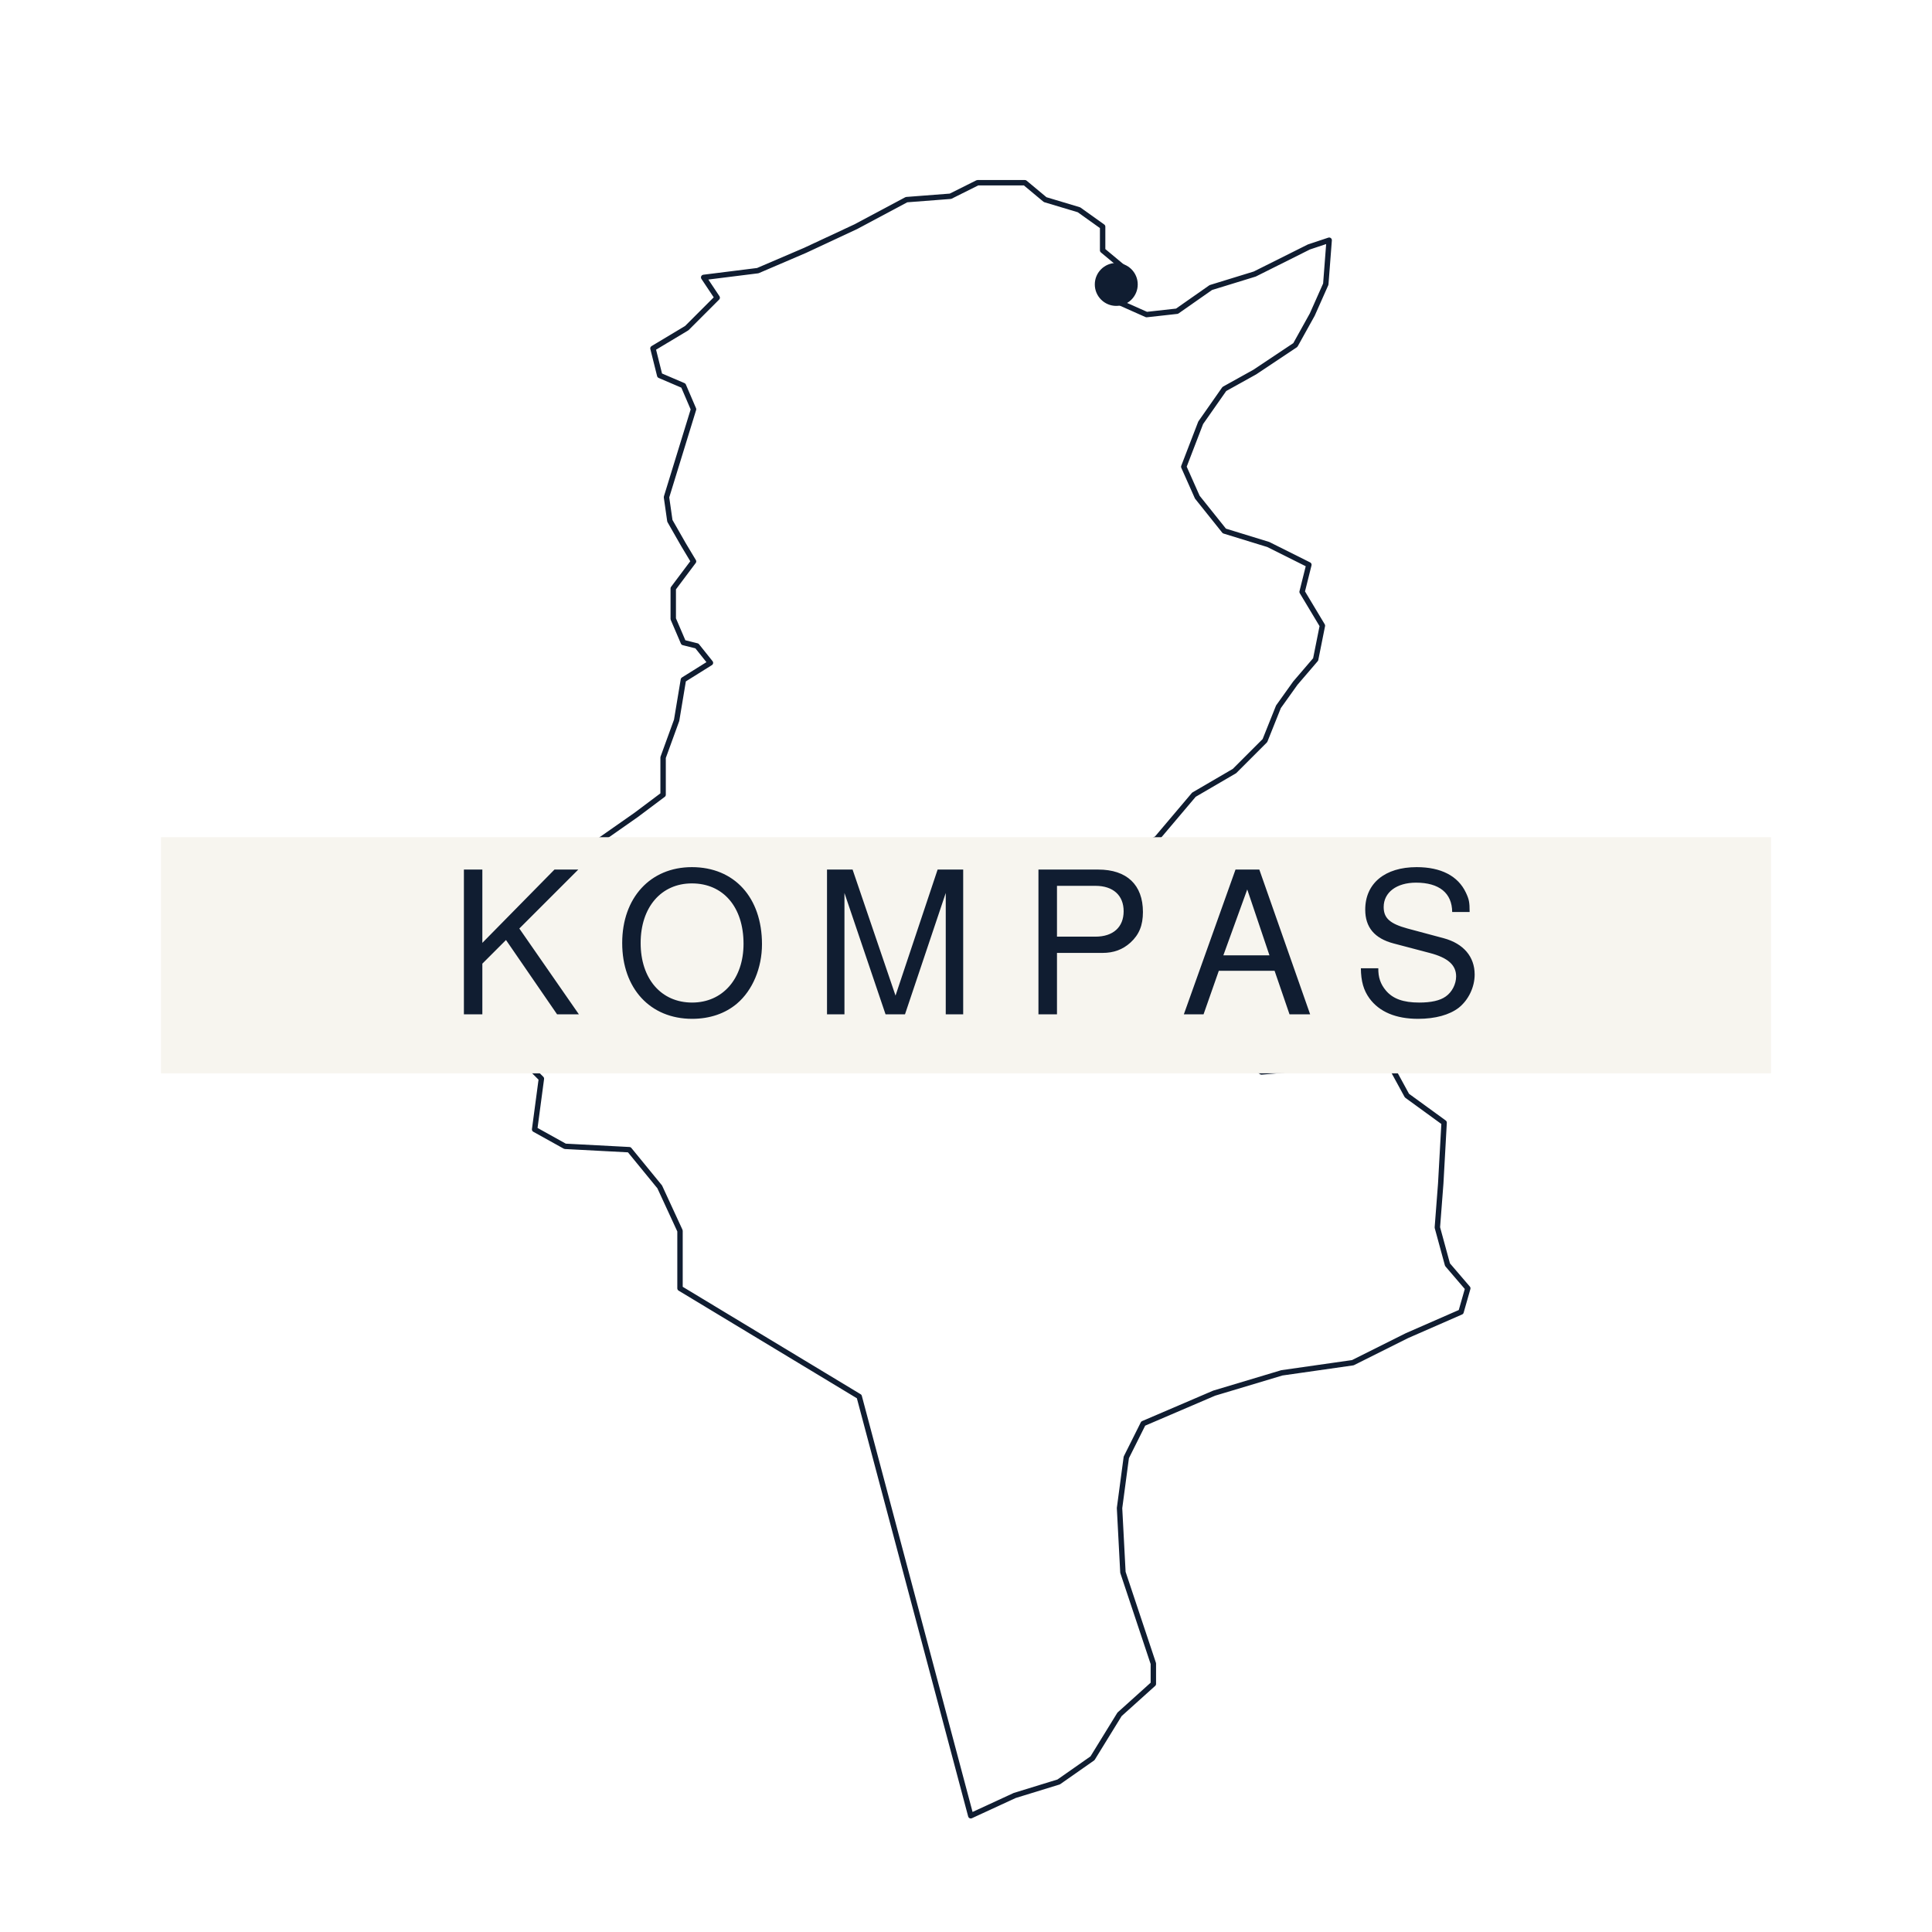
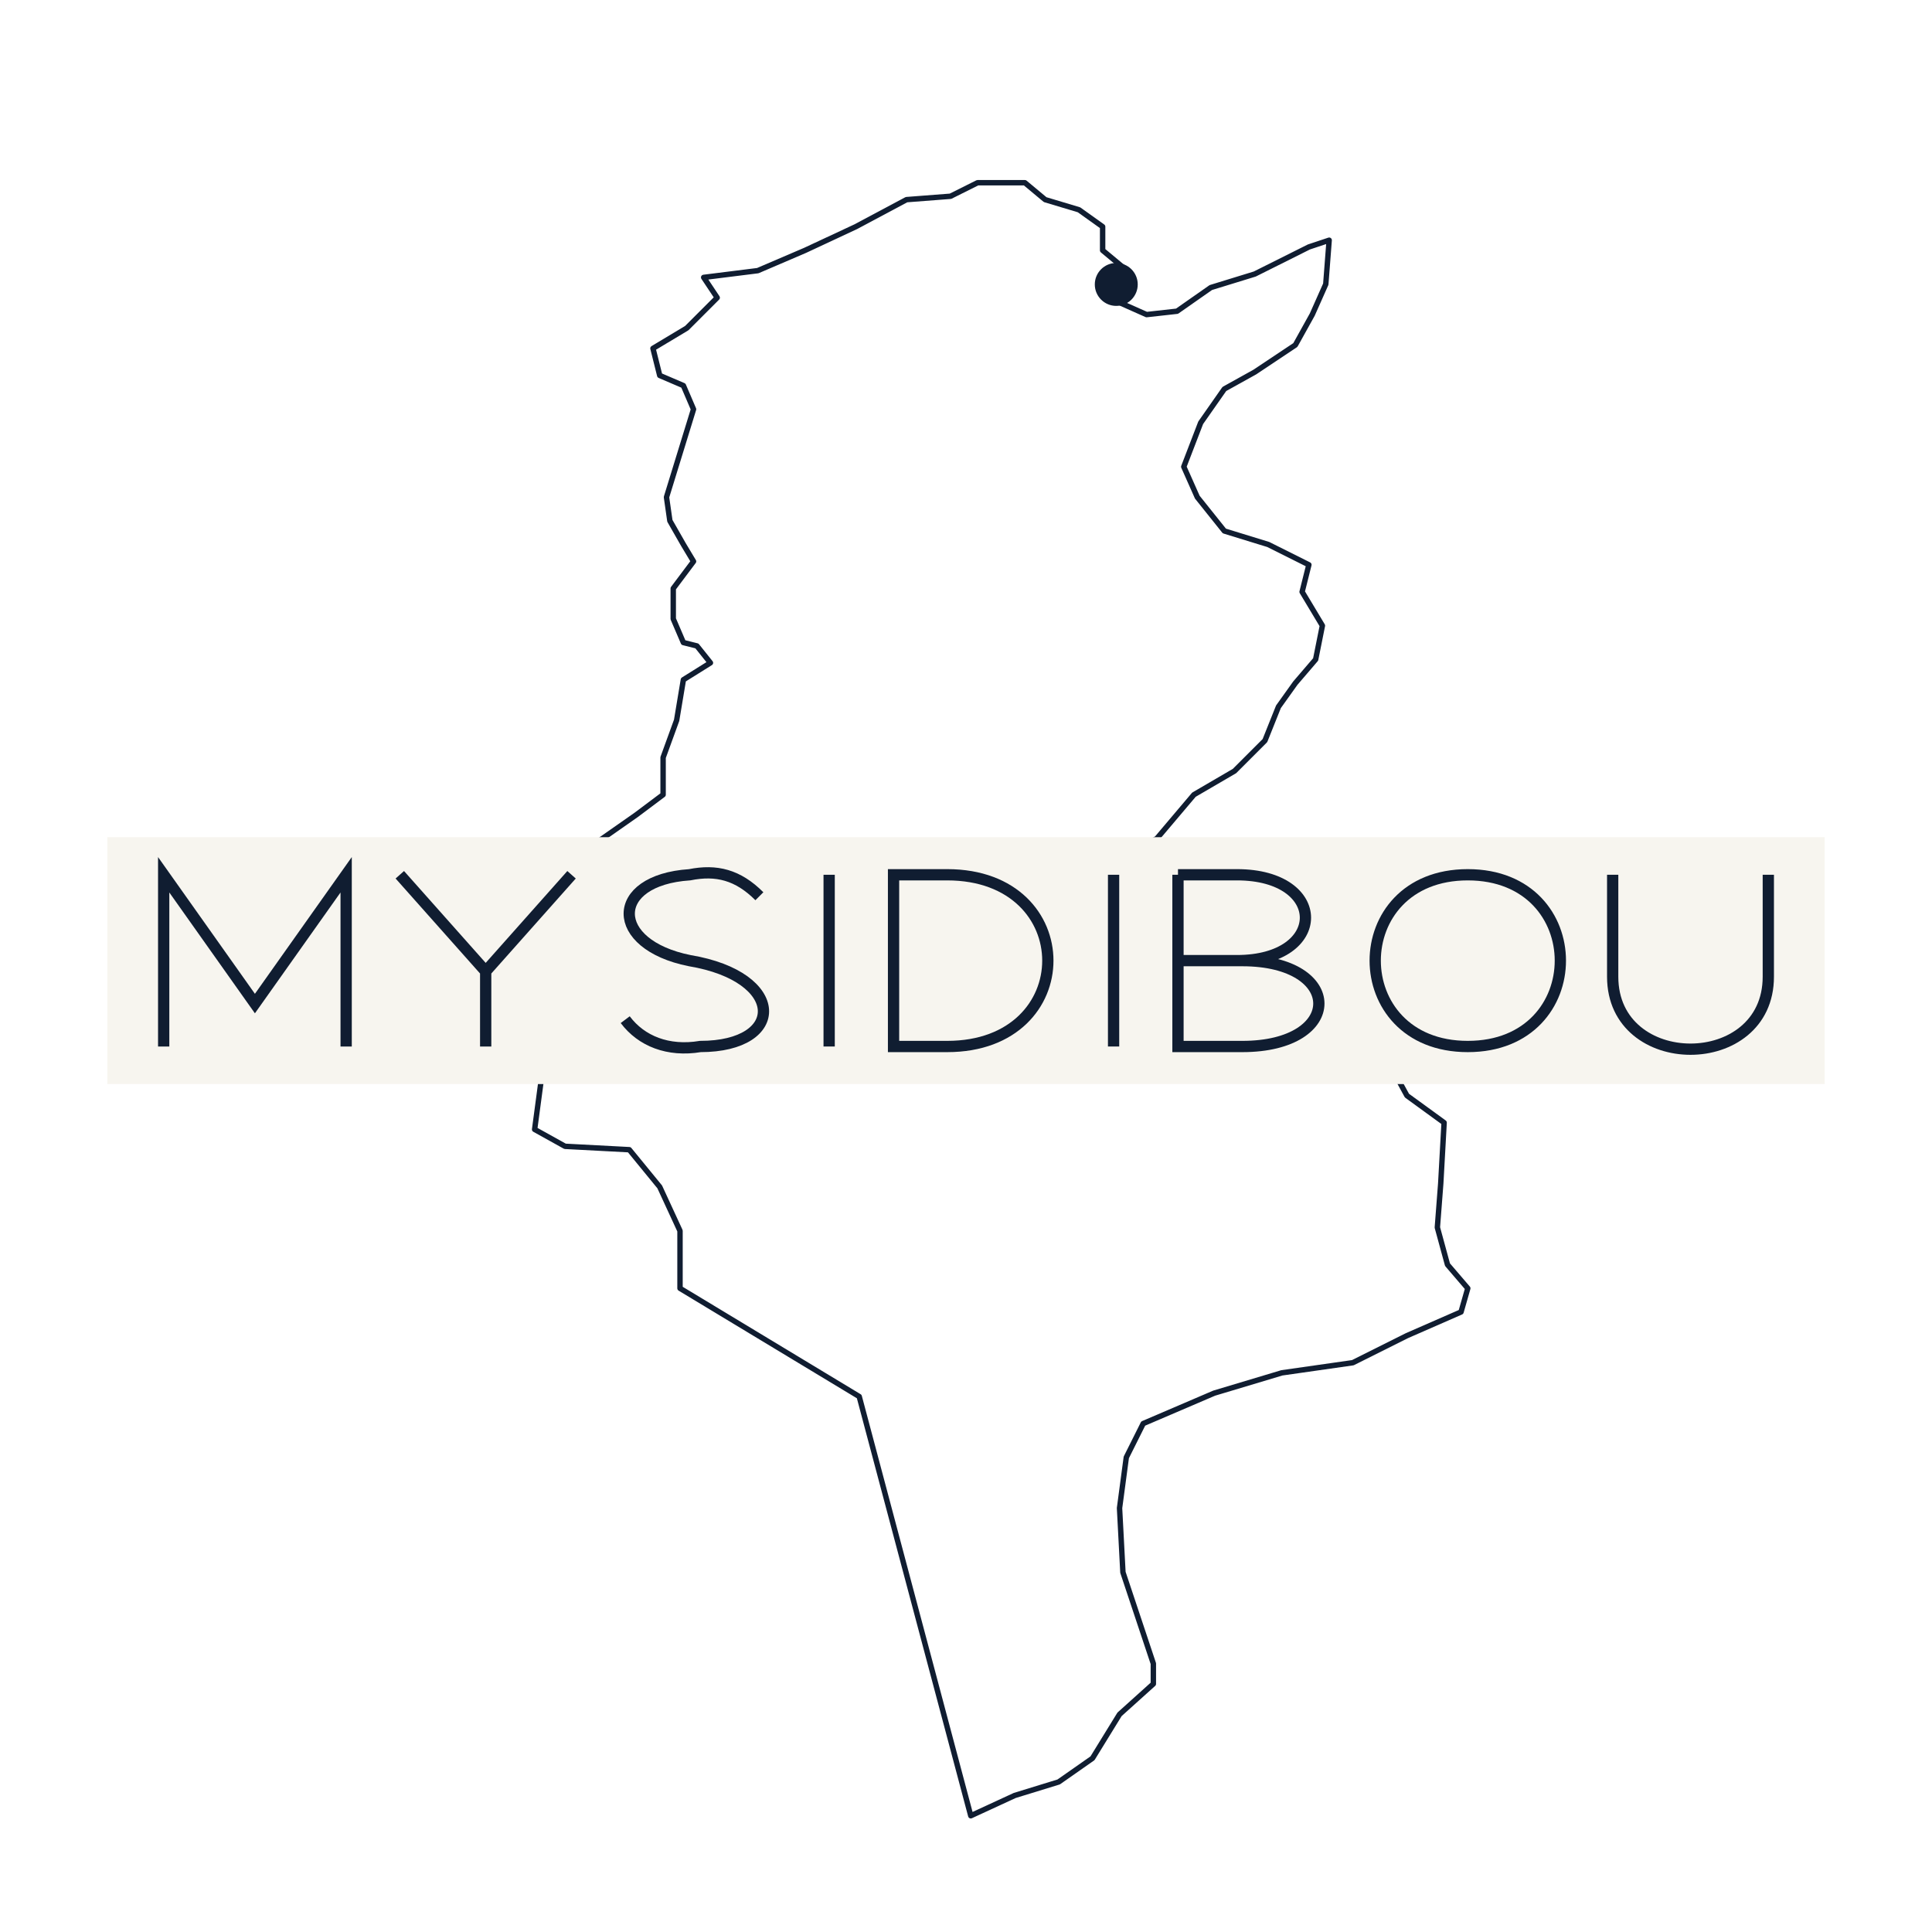
<svg xmlns="http://www.w3.org/2000/svg" viewBox="0 0 360 360" role="img" aria-labelledby="title desc">
  <g transform="translate(53 12) scale(.63)" fill="none" stroke="#101d31" stroke-width="1.6" stroke-linecap="round" stroke-linejoin="round">
    <path d="M109 84 L119 78 128 69 124 63 140 61 154 55 169 48 184 40 197 39 205 35 219 35 225 40 235 43 242 48 242 55 248 60 251 65 246 70 255 74 264 73 274 66 287 62 303 54 309 52 308 65 304 74 299 83 287 91 278 96 271 106 266 119 270 128 278 138 291 142 303 148 301 156 307 166 305 176 299 183 294 190 290 200 281 209 269 216 258 229 246 235 239 251 239 264 246 273 262 280 279 283 285 286 283 294 289 298 301 297 309 291 312 281 318 283 326 294 332 305 343 313 342 331 341 344 344 355 350 362 348 369 332 376 316 384 295 387 275 393 254 402 249 412 247 427 248 446 254 464 257 473 257 479 247 488 239 501 229 508 216 512 203 518 170 394 117 362 117 345 111 332 102 321 83 320 74 315 76 300 69 293 67 284 61 278 59 267 63 255 70 250 79 247 82 237 94 229 104 222 112 216 112 205 116 194 118 182 126 177 122 172 118 171 115 164 115 155 121 147 118 142 114 135 113 128 117 115 121 102 118 95 111 92 Z" />
  </g>
  <circle cx="208" cy="53" r="4" fill="#101d31" />
-   <path d="M30 156h300v44H30z" fill="#f7f5ef" />
-   <text x="180" y="189" text-anchor="middle" fill="#101d31" font-family="Helvetica Neue, Helvetica, Arial, sans-serif" font-size="37" font-weight="300" letter-spacing="8">KOMPAS</text>
+   <path d="M20 156h320v46H20z" fill="#f7f5ef" />
+   <g aria-label="MYSIDIBOU" fill="none" stroke="#101d31" stroke-width="2.1" stroke-linecap="butt" stroke-linejoin="miter">
+     <path transform="translate(30.5 163)" d="M0 32V0L17 24 34 0V32" />
+     <path transform="translate(74.5 163)" d="M0 0 16 18 32 0M16 18V32" />
+     <path transform="translate(116.5 163)" d="M25 4C21 0 17-1 12 0C-3 1-3 13 12 16C30 19 30 32 14 32C8 33 3 31 0 27" />
+     <path transform="translate(152.5 163)" d="M2 0V32" />
+     <path transform="translate(166.5 163)" d="M0 0V32H10C35 32 35 0 10 0Z" />
+     <path transform="translate(205.5 163)" d="M2 0V32" />
+     <path transform="translate(219.5 163)" d="M0 0V32H12C31 32 31 16 12 16H0M0 0H11C28 0 28 16 11 16" />
+     <path transform="translate(256.5 163)" d="M17 0C-6 0-6 32 17 32C40 32 40 0 17 0Z" />
+     <path transform="translate(300.5 163)" d="M0 0V19C0 37 29 37 29 19V0" />
+   </g>
</svg>
